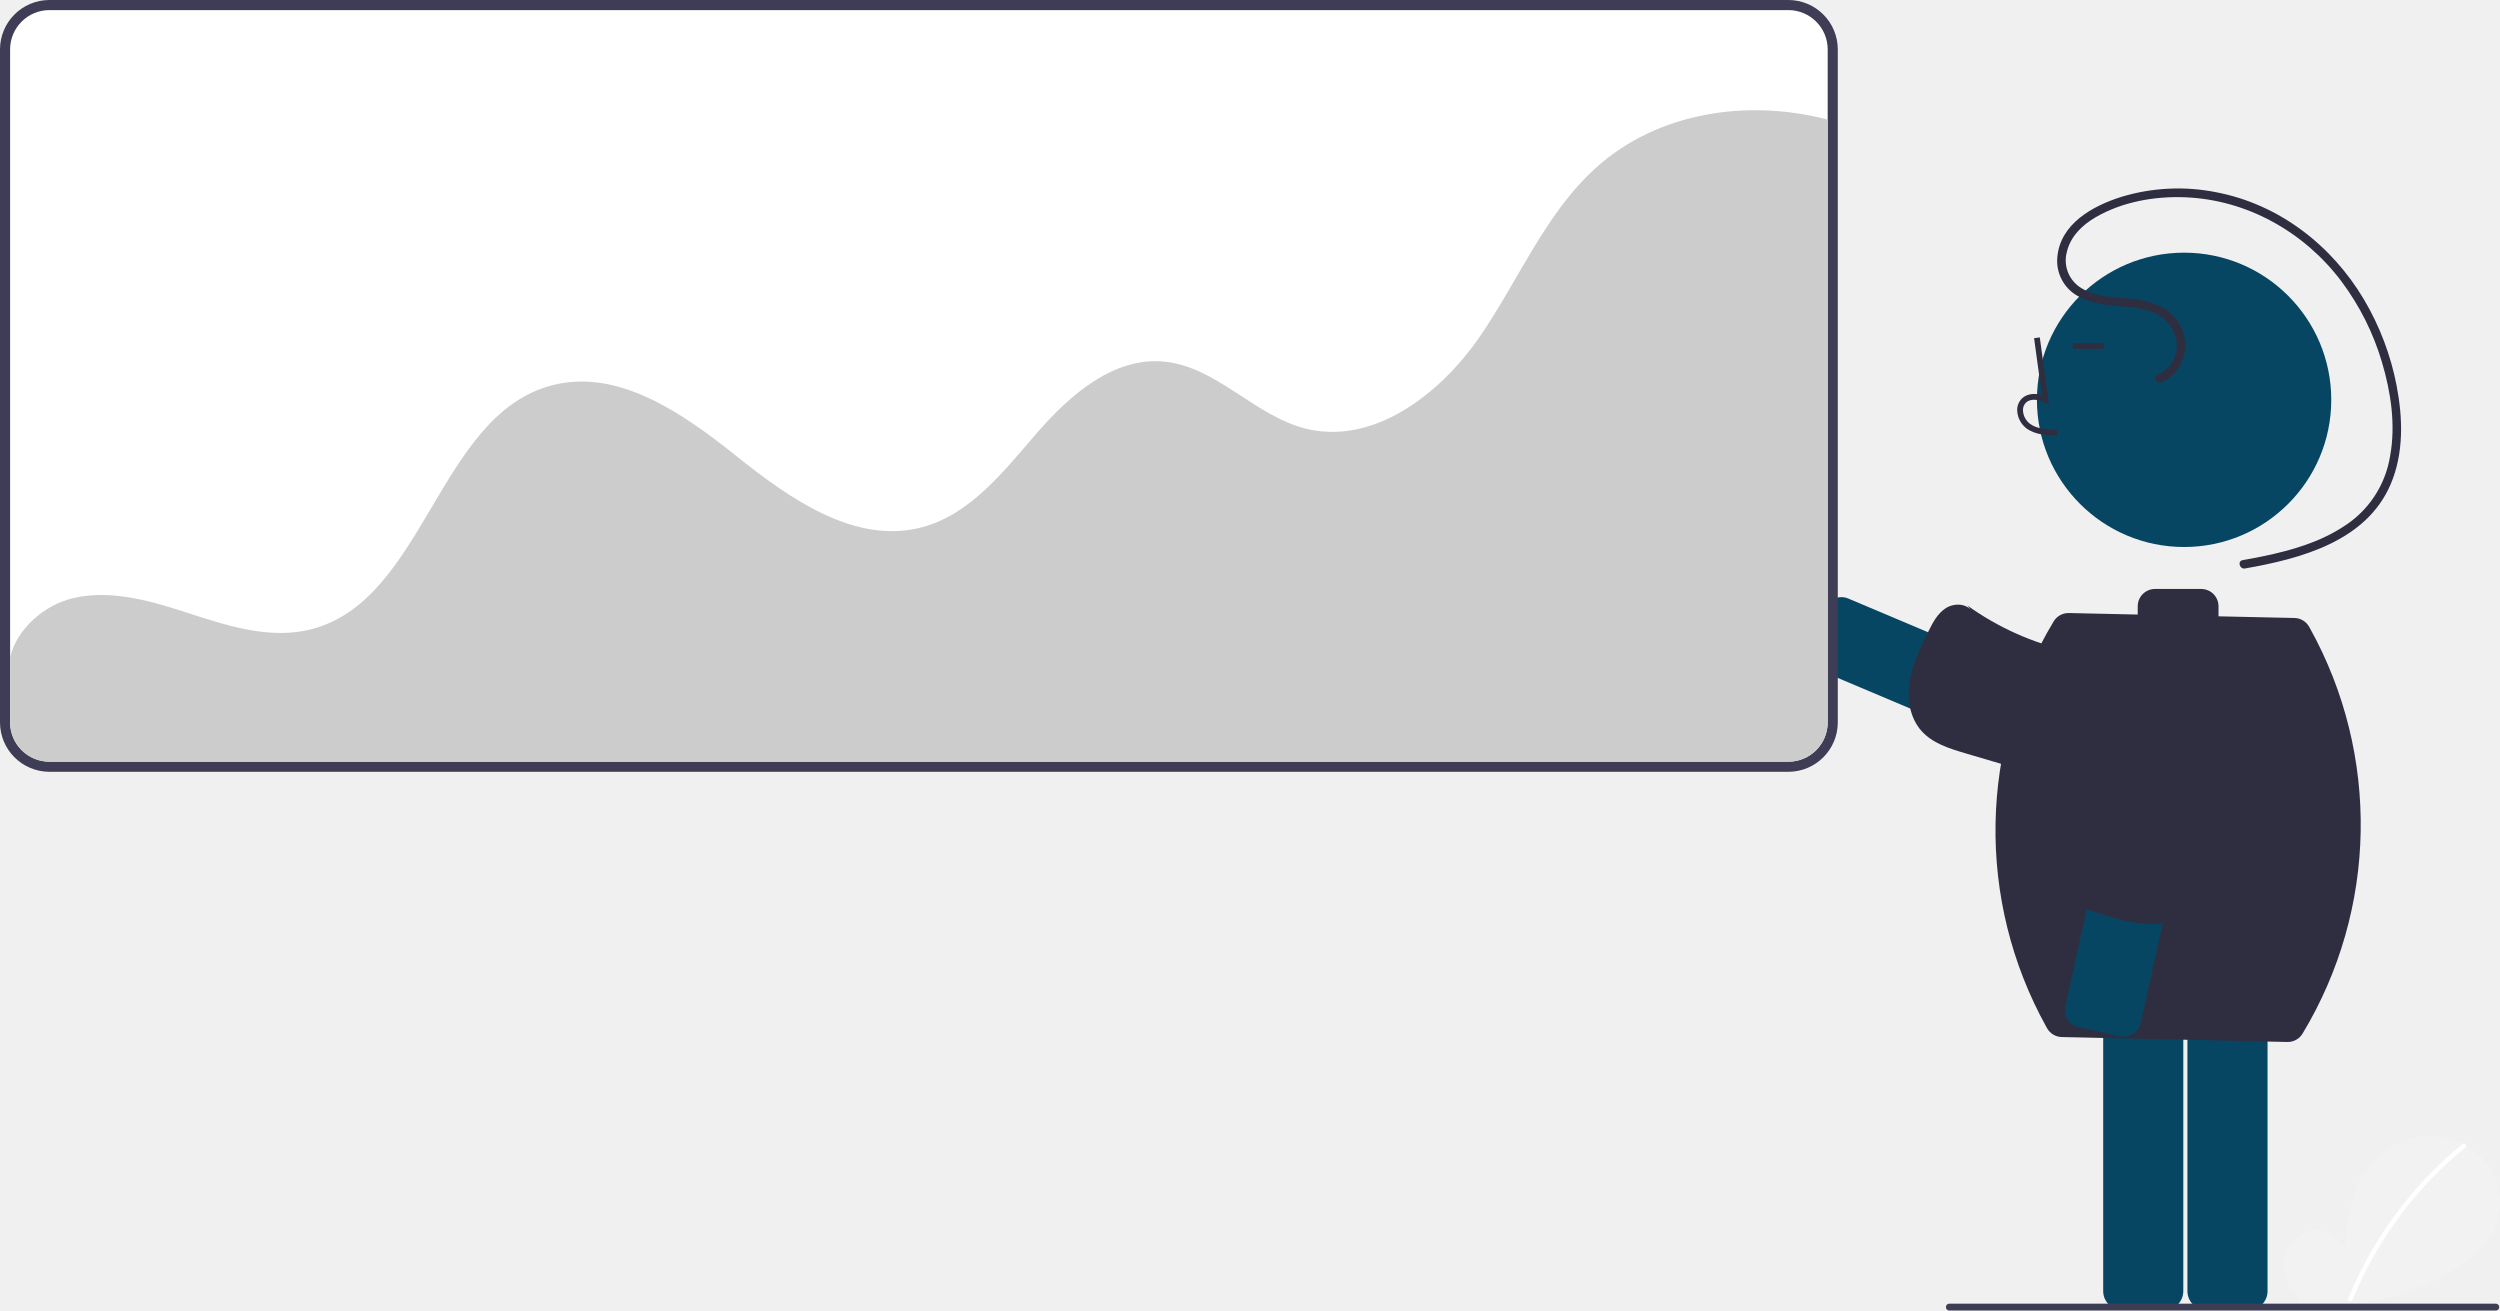
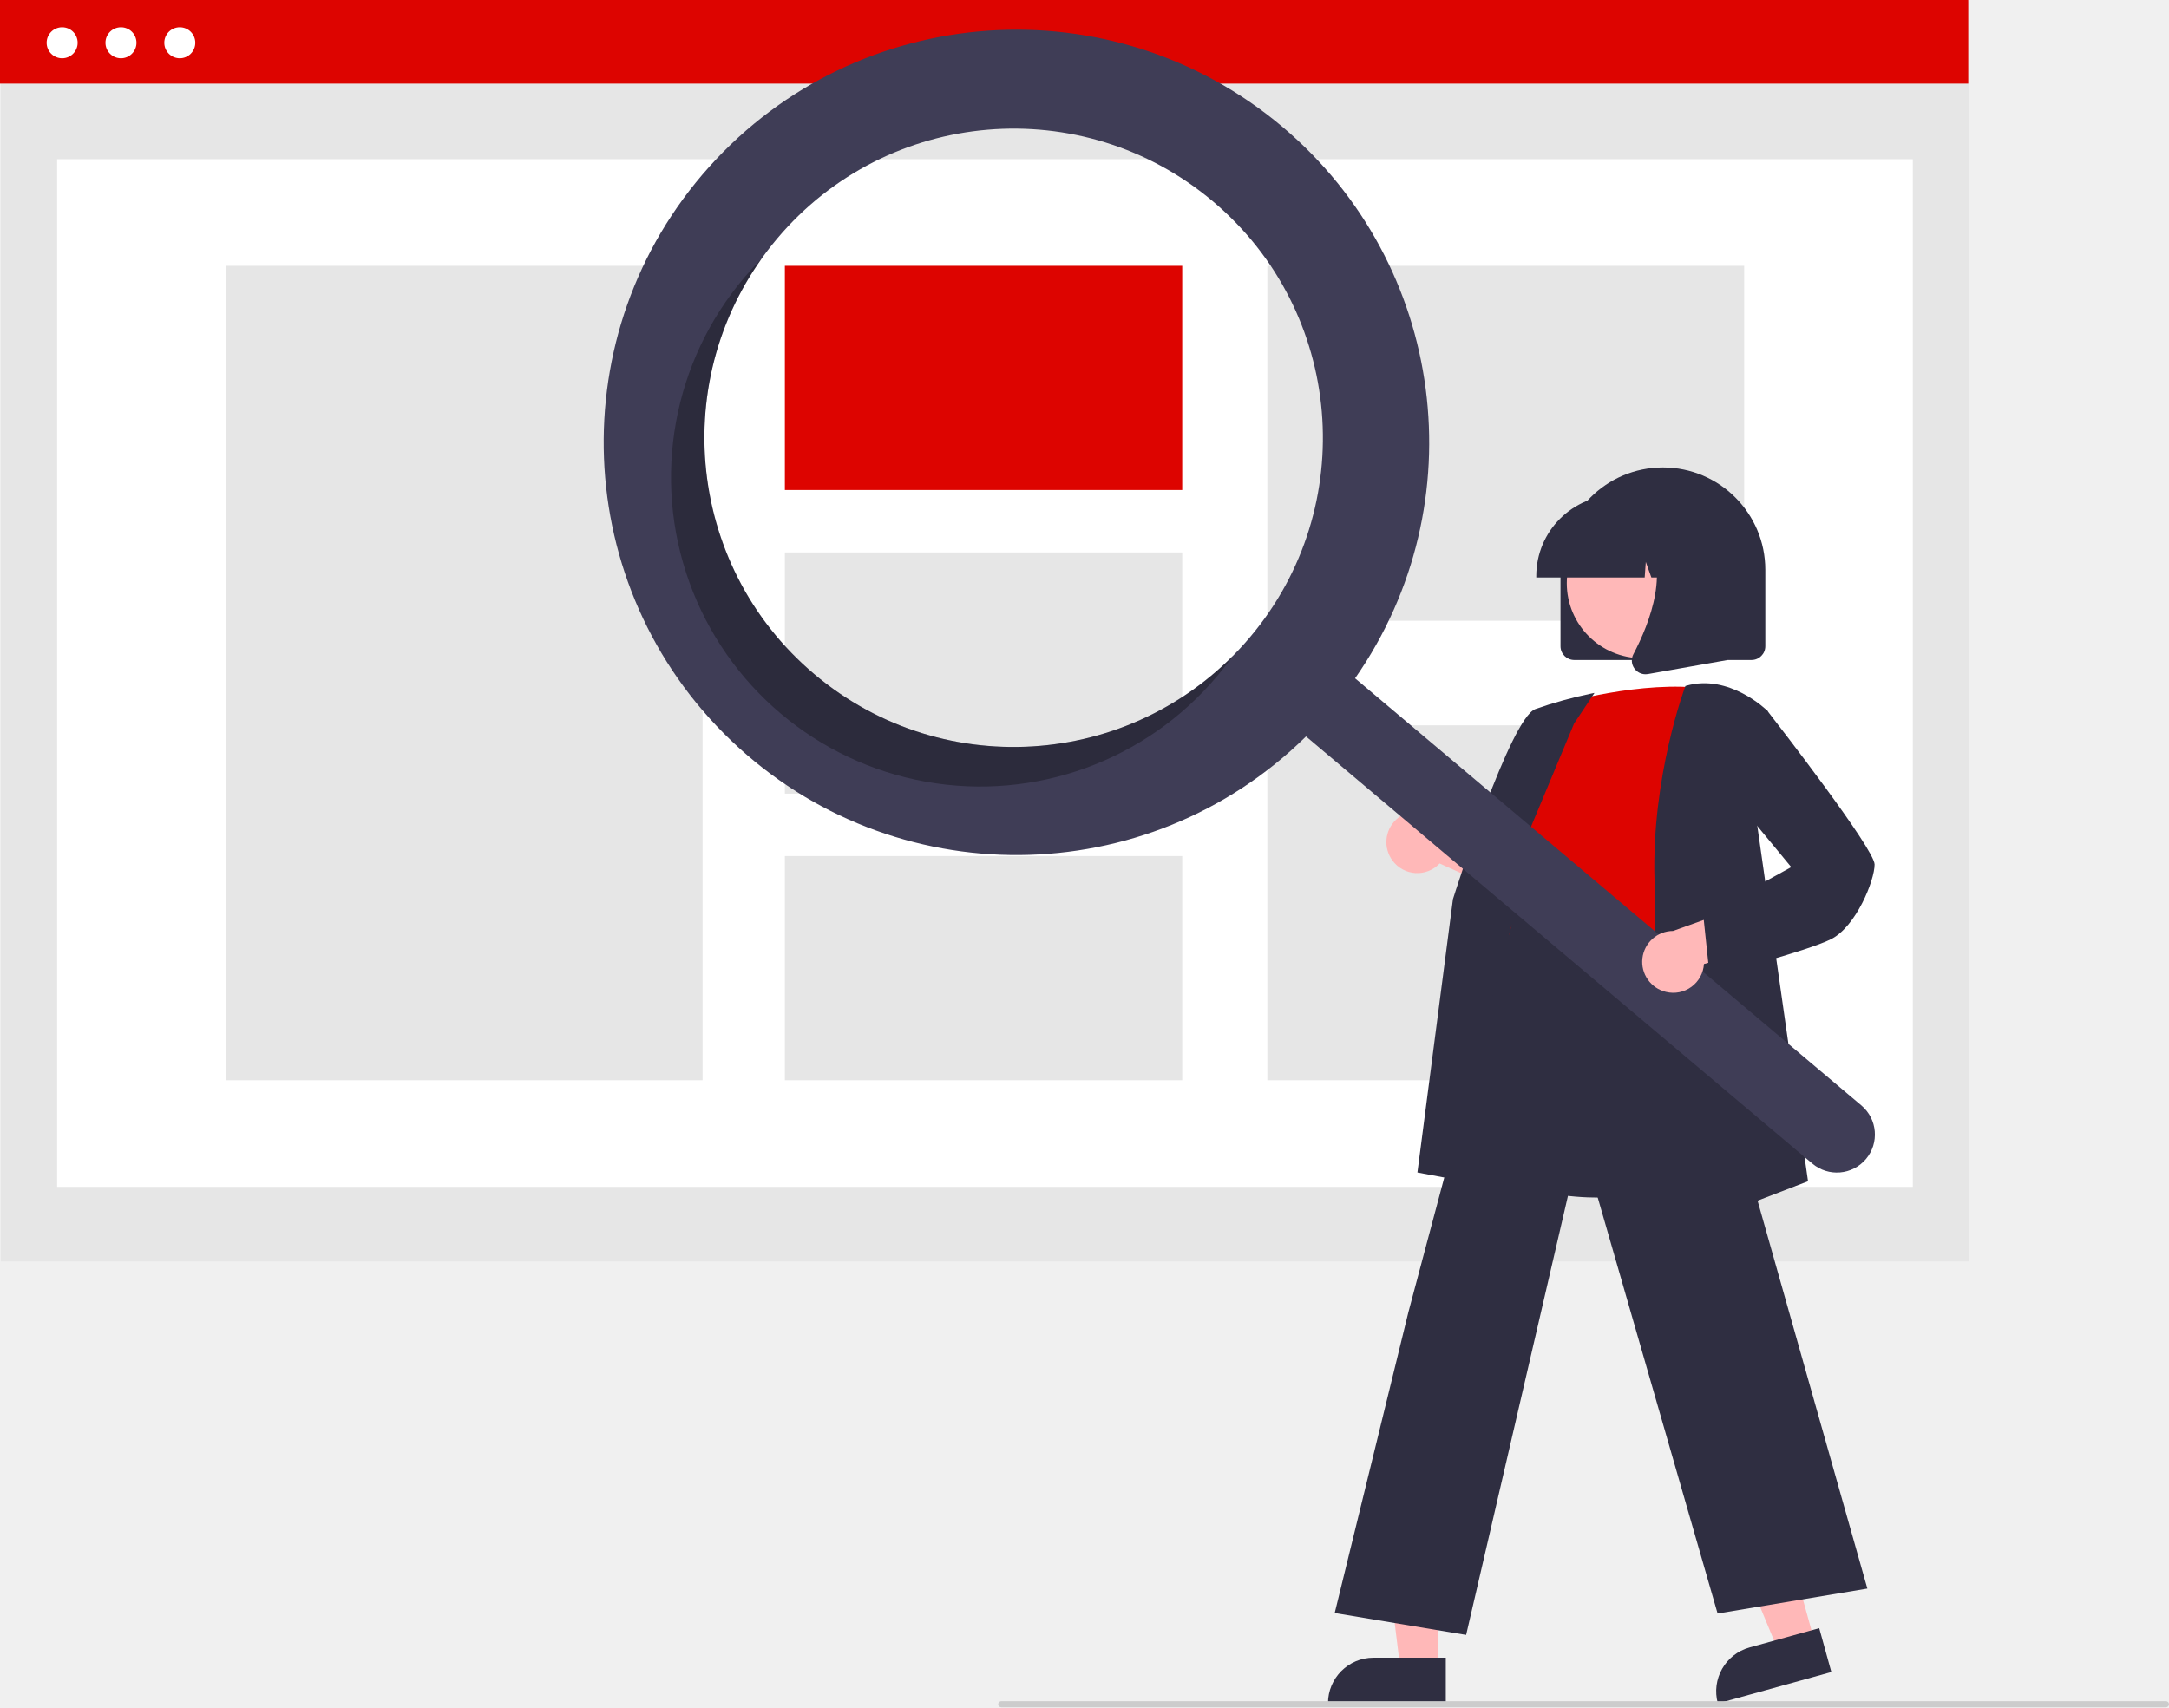
- <svg xmlns="http://www.w3.org/2000/svg" data-name="Layer 1" width="866.36" height="454.167" viewBox="0 0 866.36 454.167">
-   <path d="M963.883,673.143a15.278,15.278,0,0,1-5.482-13.17c.603-4.919,4.338-9.441,9.182-10.486s10.367,1.847,11.838,6.579c.81-9.124,1.743-18.63,6.594-26.399a27.958,27.958,0,0,1,20.244-12.97,25.085,25.085,0,0,1,22.067,9.008,22.766,22.766,0,0,1,2.8,23.439c-2.653,5.504-7.541,9.6-12.662,12.932a81.717,81.717,0,0,1-55.889,12.227" transform="translate(-166.8199 -222.9166)" fill="#f2f2f2" />
-   <path d="M1020.173,619.387a133.701,133.701,0,0,0-18.633,18.502,134.091,134.091,0,0,0-20.986,35.07c-.378.926,1.126,1.329,1.5.413a133.337,133.337,0,0,1,39.219-52.886c.776-.632-.33-1.727-1.1-1.1Z" transform="translate(-166.8199 -222.9166)" fill="#fff" />
-   <path d="M851.376,399.083h14.76a6,6,0,0,1,6,6V520.717a13.38,13.38,0,0,1-13.38,13.38h0a13.38,13.38,0,0,1-13.38-13.38V405.083A6,6,0,0,1,851.376,399.083Z" transform="translate(-72.10722 853.1037) rotate(-67.09387)" fill="#064663" />
-   <path d="M850.183,434.8c-1.853-2.881-6.312-2.953-9.168-1.062s-4.495,5.108-6.009,8.18c-2.691,5.459-5.415,11.018-6.402,17.024s.001,12.633,4.024,17.199c3.829,4.346,9.693,6.176,15.248,7.815l52.112,15.375c5.513,1.626,11.547,3.234,16.862,1.046a17.218,17.218,0,0,0,8.025-7.602,26.666,26.666,0,0,0-4.283-31.309c-9.368-9.24-23.832-9.993-36.672-12.869a97.032,97.032,0,0,1-35.321-15.853" transform="translate(-166.8199 -222.9166)" fill="#2f2e41" />
-   <path d="M946.122,676.87H931.362a6.508,6.508,0,0,1-6.5-6.5V547.356a6.508,6.508,0,0,1,6.5-6.5h14.76a6.508,6.508,0,0,1,6.5,6.5V670.37A6.508,6.508,0,0,1,946.122,676.87Z" transform="translate(-166.8199 -222.9166)" fill="#064663" />
-   <path d="M916.93,676.87H902.17a6.508,6.508,0,0,1-6.5-6.5V547.356a6.508,6.508,0,0,1,6.5-6.5h14.76a6.508,6.508,0,0,1,6.5,6.5V670.37A6.508,6.508,0,0,1,916.93,676.87Z" transform="translate(-166.8199 -222.9166)" fill="#064663" />
-   <circle cx="756.885" cy="138.561" r="51" fill="#064663" />
-   <path d="M879.668,373.887c-3.306-.092-7.42-.207-10.59-2.522a8.133,8.133,0,0,1-3.2-6.073,5.471,5.471,0,0,1,1.86-4.493c1.656-1.399,4.073-1.727,6.678-.961l-2.699-19.726,1.981-.271,3.173,23.19-1.655-.759c-1.918-.88-4.552-1.328-6.188.055a3.515,3.515,0,0,0-1.153,2.896,6.147,6.147,0,0,0,2.381,4.528c2.467,1.802,5.746,2.034,9.466,2.138Z" transform="translate(-166.8199 -222.9166)" fill="#2f2e41" />
-   <rect x="718.326" y="118.896" width="10.772" height="2" fill="#2f2e41" />
-   <path d="M915.552,355.514a13.984,13.984,0,0,0,8.547-11.467,15.259,15.259,0,0,0-6.108-13.412c-8.7-6.565-20.695-2.411-29.804-7.823a11.222,11.222,0,0,1-5.11-12.594c1.252-5.382,5.326-9.311,9.962-12.008,9.166-5.333,20.325-7.322,30.825-6.934,21.591.798,41.482,12.009,54.38,29.162a88.796,88.796,0,0,1,14.029,27.988c3.085,10.355,4.794,21.693,2.838,32.425a35.482,35.482,0,0,1-16.325,24.644c-8.282,5.393-17.994,8.158-27.58,10.162-2.39.5-4.791.947-7.197,1.369-1.898.333-1.094,3.224.798,2.893,19.311-3.387,42.051-9.373,50.501-29.23,4.548-10.686,4.223-22.785,2.072-33.996a93.36,93.36,0,0,0-11.372-30.046c-11.222-18.862-29.49-32.98-51.246-37.125a67.576,67.576,0,0,0-32.664,1.578c-10.005,3.122-21.368,9.342-22.329,21.01a13.91,13.91,0,0,0,6.607,13.111c4.339,2.697,9.57,3.356,14.555,3.792,5.373.47,11.533.792,15.841,4.462,4.013,3.419,5.696,9.342,3.211,14.145a10.662,10.662,0,0,1-5.228,5,1.552,1.552,0,0,0-1.048,1.845,1.508,1.508,0,0,0,1.845,1.048Z" transform="translate(-166.8199 -222.9166)" fill="#2f2e41" />
-   <path d="M967.271,440.536l-.208-.375a6,6,0,0,0-5.114-3.085l-26.317-.577v-3.481a6,6,0,0,0-6-6h-16a6,6,0,0,0-6,6v2.867l-23.857-.523a6,6,0,0,0-5.269,2.899v0a140.273,140.273,0,0,0-2.513,140.576l.208.375a6,6,0,0,0,5.113,3.085l78.174,1.713a6,6,0,0,0,5.269-2.899v-0A140.272,140.272,0,0,0,967.271,440.536Z" transform="translate(-166.8199 -222.9166)" fill="#2f2e41" />
-   <path d="M901.494,447.009h14.76a6,6,0,0,1,6,6V568.643A13.38,13.38,0,0,1,908.874,582.023h0a13.38,13.38,0,0,1-13.38-13.38V453.009a6,6,0,0,1,6-6Z" transform="translate(1518.498 990.1066) rotate(-167.539)" fill="#064663" />
-   <path d="M884.985,525.613c-2.555,2.282-1.928,6.696.387,9.221s5.749,3.639,9.021,4.654c5.813,1.803,11.73,3.622,17.816,3.657s12.477-1.979,16.357-6.668c3.692-4.463,4.581-10.541,5.33-16.284l7.022-53.877c.743-5.7,1.386-11.911-1.608-16.818a17.218,17.218,0,0,0-8.765-6.735,26.666,26.666,0,0,0-30.252,9.134c-7.659,10.7-6.137,25.103-6.966,38.235a97.032,97.032,0,0,1-10.124,37.368" transform="translate(-166.8199 -222.9166)" fill="#2f2e41" />
-   <path d="M786.577,490.379H183.939a17.139,17.139,0,0,1-17.119-17.119V240.036a17.139,17.139,0,0,1,17.119-17.119H786.577A17.139,17.139,0,0,1,803.696,240.036V473.26A17.139,17.139,0,0,1,786.577,490.379Z" transform="translate(-166.8199 -222.9166)" fill="#3f3d56" />
-   <path d="M786.577,226.417H183.939a13.637,13.637,0,0,0-13.619,13.619V473.26a13.637,13.637,0,0,0,13.619,13.619H786.577a13.637,13.637,0,0,0,13.619-13.619V240.036A13.637,13.637,0,0,0,786.577,226.417Z" transform="translate(-166.8199 -222.9166)" fill="#fff" />
-   <path d="M800.196,264.371v208.889A13.637,13.637,0,0,1,786.577,486.879H183.939a13.637,13.637,0,0,1-13.619-13.619V450.618c2.349-9.652,11.687-18.054,21.867-20.428,13.662-3.183,27.817,1.268,41.163,5.609,13.338,4.341,27.57,8.665,41.172,5.226,39.478-9.95,43.989-73.908,83.288-84.506,23.016-6.205,45.641,9.584,64.256,24.48,18.615,14.887,41.164,30.736,64.214,24.65,16.879-4.46,28.404-19.467,39.844-32.651,11.44-13.185,26.455-26.319,43.845-24.795,18.207,1.592,31.451,18.675,49.156,23.203,23.28,5.941,46.296-11.465,60.043-31.17,13.738-19.705,22.871-43.061,40.695-59.157C741.149,261.851,772.269,257.042,800.196,264.371Z" transform="translate(-166.8199 -222.9166)" fill="#ccc" />
-   <path d="M1031.681,677.083h-189.294a1.191,1.191,0,1,1,0-2.381h189.294a1.191,1.191,0,1,1,0,2.381Z" transform="translate(-166.8199 -222.9166)" fill="#3f3d56" />
+ <svg xmlns="http://www.w3.org/2000/svg" data-name="Layer 1" width="709.533" height="558.594" viewBox="0 0 709.533 558.594">
+   <rect x="0.275" y="0.365" width="643.862" height="412.358" fill="#e6e6e6" />
+   <rect x="18.686" y="52.085" width="607.039" height="336.243" fill="#fff" />
+   <rect width="643.862" height="27.354" fill="#dd0400" />
+   <circle cx="20.327" cy="13.985" r="5.07" fill="#fff" />
+   <circle cx="39.571" cy="13.985" r="5.07" fill="#fff" />
+   <circle cx="58.814" cy="13.985" r="5.07" fill="#fff" />
+   <rect x="73.844" y="86.973" width="155.981" height="266.467" fill="#e6e6e6" />
+   <rect x="256.75" y="86.973" width="129.984" height="73.348" fill="#dd0400" />
+   <rect x="256.75" y="180.747" width="129.984" height="78.919" fill="#e6e6e6" />
+   <rect x="256.75" y="280.092" width="129.984" height="73.348" fill="#e6e6e6" />
+   <rect x="414.587" y="86.973" width="155.981" height="116.125" fill="#e6e6e6" />
+   <rect x="414.587" y="237.315" width="155.981" height="116.125" fill="#e6e6e6" />
+   <path d="M755.712,382.143v-25a33.5,33.5,0,1,1,67,0v25a4.505,4.505,0,0,1-4.5,4.5h-58A4.505,4.505,0,0,1,755.712,382.143Z" transform="translate(-245.2337 -170.7031)" fill="#2f2e41" />
+   <polygon points="593.514 536.786 581.698 540.056 563.462 496.038 580.901 491.212 593.514 536.786" fill="#ffb8b8" />
+   <path d="M819.385,708.282h23.644a0,0,0,0,1,0,0v14.887a0,0,0,0,1,0,0H804.498a0,0,0,0,1,0,0v0A14.887,14.887,0,0,1,819.385,708.282Z" transform="translate(-406.293 74.94457) rotate(-15.46951)" fill="#2f2e41" />
+   <polygon points="470.328 545.875 458.068 545.875 452.235 498.587 470.33 498.587 470.328 545.875" fill="#ffb8b8" />
+   <path d="M449.311,542.372h23.644a0,0,0,0,1,0,0v14.887a0,0,0,0,1,0,0H434.424a0,0,0,0,1,0,0v0A14.887,14.887,0,0,1,449.311,542.372Z" fill="#2f2e41" />
+   <path d="M700.778,452.301a10.056,10.056,0,0,0,15.392.917l32.59,14.658L745.796,449.545l-30.494-11.109a10.11,10.11,0,0,0-14.524,13.865Z" transform="translate(-245.2337 -170.7031)" fill="#ffb8b8" />
+   <path d="M768.492,562.539c-10.239,0-20.839-1.525-29.749-6.062a38.416,38.416,0,0,1-19.709-23.565c-4.642-14.699,1.211-29.14,6.871-43.105,3.508-8.654,6.821-16.827,7.68-24.884l.3-2.86c1.339-12.848,2.495-23.943,8.897-28.105,3.318-2.157,7.78-2.28,13.641-.377l55.045,17.881-2.024,104.49-.334.112C808.823,556.161,789.418,562.539,768.492,562.539Z" transform="translate(-245.2337 -170.7031)" fill="#2f2e41" />
+   <path d="M755.462,401.051s27-8,48-5c0,0-12,66-8,88s-69.5,8.5-54.5-12.5l5-25s-10-10-1-22Z" transform="translate(-245.2337 -170.7031)" fill="#dd0400" />
+   <path d="M742.182,560.558l-33.276-6.239,11.618-89.407c.781-2.496,18.778-59.143,26.952-62.208a139.517,139.517,0,0,1,18.166-5.047l1.184-.237-6.672,10.009-26.564,63.654Z" transform="translate(-245.2337 -170.7031)" fill="#2f2e41" />
+   <path d="M724.843,705.622l-42.995-7.166,24.128-98.524,35.903-134.737.354,2.393c.028.178,3.382,17.78,53.151,9.97l.438-.068.121.426,60.152,212.538-48.99,8.165L762.422,543.551Z" transform="translate(-245.2337 -170.7031)" fill="#2f2e41" />
+   <path d="M784.436,577.29l.027-.756c.03-.84,2.988-84.373,2-117.967-.991-33.709,9.922-62.901,10.032-63.192l.089-.234.241-.069c14.12-4.034,26.369,8.005,26.491,8.127l.172.172-4.021,33.176,17.216,120.642Z" transform="translate(-245.2337 -170.7031)" fill="#2f2e41" />
+   <circle cx="537.095" cy="190.797" r="24.561" fill="#ffb8b8" />
+   <path d="M747.787,359.143a26.53,26.53,0,0,1,26.5-26.5h5a26.53,26.53,0,0,1,26.5,26.5v.5H795.22l-3.604-10.092-.721,10.092h-5.461l-1.818-5.092-.364,5.092H747.787Z" transform="translate(-245.2337 -170.7031)" fill="#2f2e41" />
+   <path d="M779.911,389.454a4.433,4.433,0,0,1-.352-4.707c5.299-10.078,12.717-28.7,2.87-40.185l-.708-.825h28.587V386.658l-25.969,4.582a4.596,4.596,0,0,1-.796.07A4.482,4.482,0,0,1,779.911,389.454Z" transform="translate(-245.2337 -170.7031)" fill="#2f2e41" />
+   <path d="M664.814,212.249a135.02,135.02,0,1,0,7.655,199.403L838.087,551.4a12.442,12.442,0,0,0,16.066-19.003l-.018-.015L688.516,392.634A135.027,135.027,0,0,0,664.814,212.249ZM654.137,379.177a101.158,101.158,0,1,1-12.077-142.548l0,0A101.158,101.158,0,0,1,654.137,379.177Z" transform="translate(-245.2337 -170.7031)" fill="#3f3d56" />
+   <path d="M511.589,391.254a101.163,101.163,0,0,1-17.166-135.989q-2.901,2.922-5.609,6.12A101.158,101.158,0,1,0,643.438,391.856q2.702-3.202,5.089-6.559A101.163,101.163,0,0,1,511.589,391.254Z" transform="translate(-245.2337 -170.7031)" opacity="0.3" style="isolation:isolate" />
+   <path d="M790.214,495.239a10.056,10.056,0,0,0,12.424-9.133l34.433-9.557L823.074,464.346l-30.552,10.947A10.11,10.11,0,0,0,790.214,495.239Z" transform="translate(-245.2337 -170.7031)" fill="#ffb8b8" />
+   <path d="M804.526,490.18,802.43,470.274l28.762-15.869-18.752-22.7L815.5,406.205l7.62-3.266.237.305c3.593,4.62,35.105,45.281,35.105,50.307,0,5.163-6.029,20.323-14.276,24.447-7.956,3.978-37.831,11.709-39.099,12.037Z" transform="translate(-245.2337 -170.7031)" fill="#2f2e41" />
+   <path d="M953.766,729.297h-381a1,1,0,1,1,0-2h381a1,1,0,0,1,0,2Z" transform="translate(-245.2337 -170.7031)" fill="#ccc" />
</svg>
